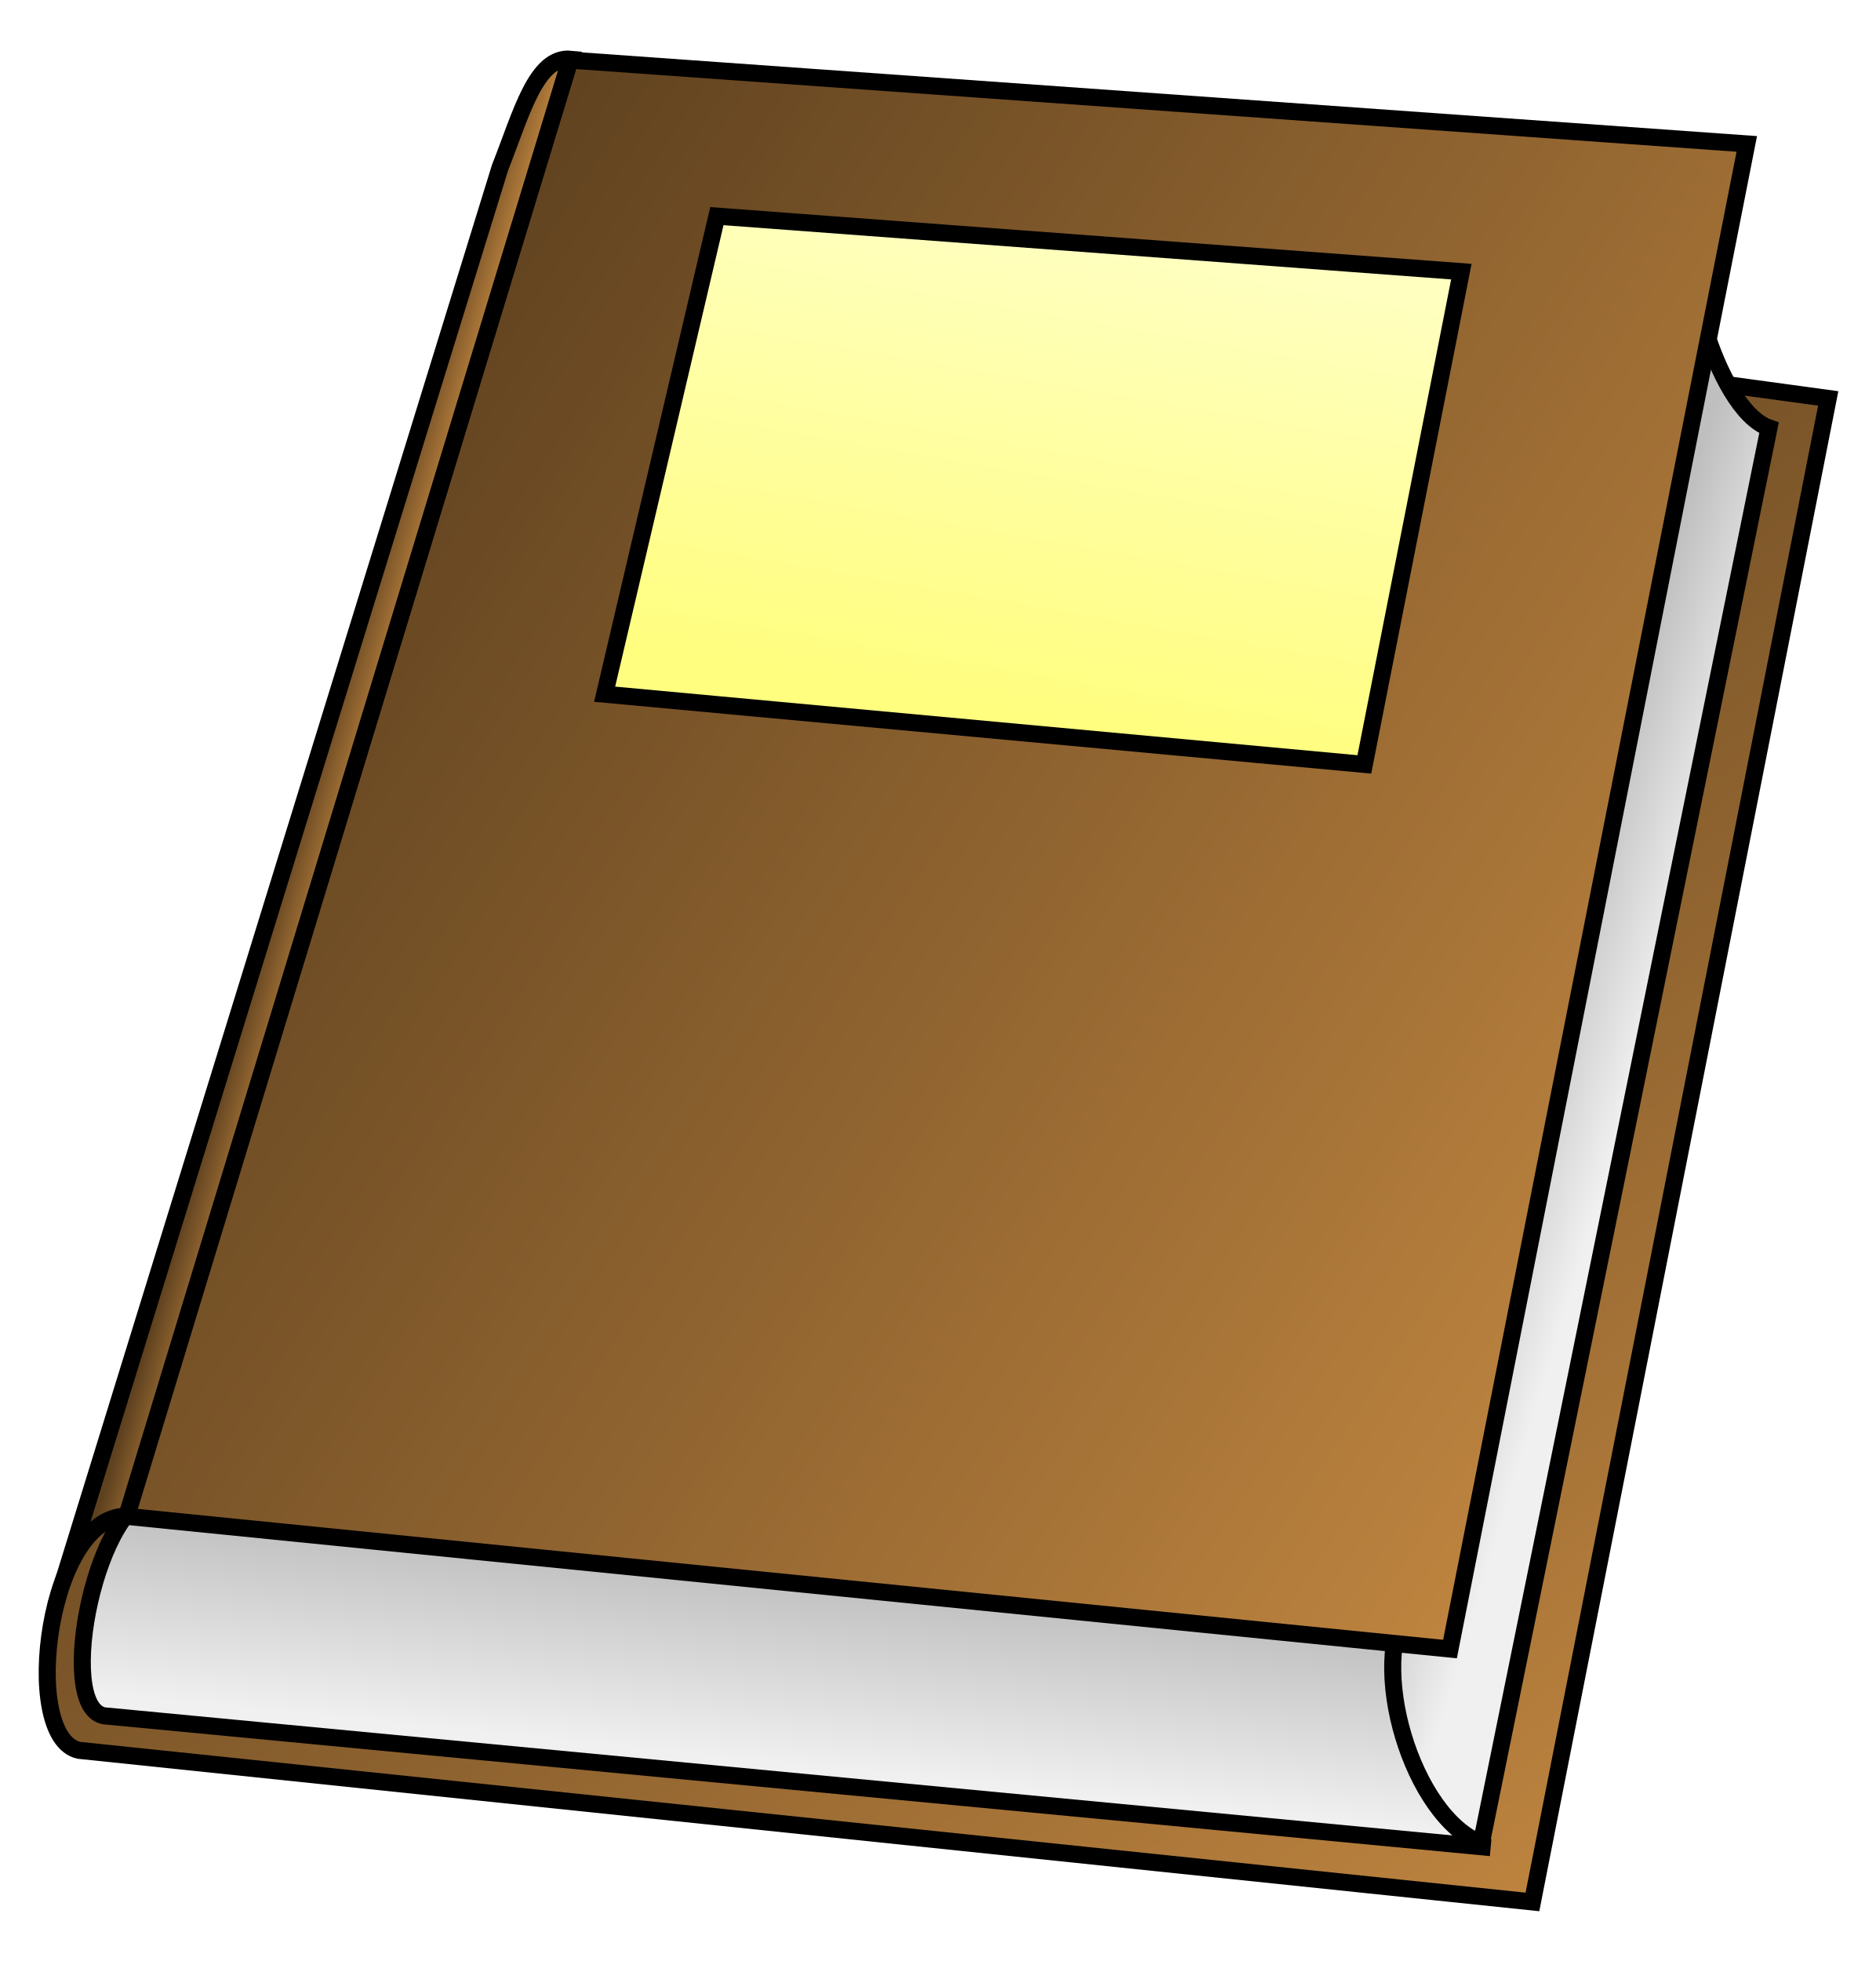
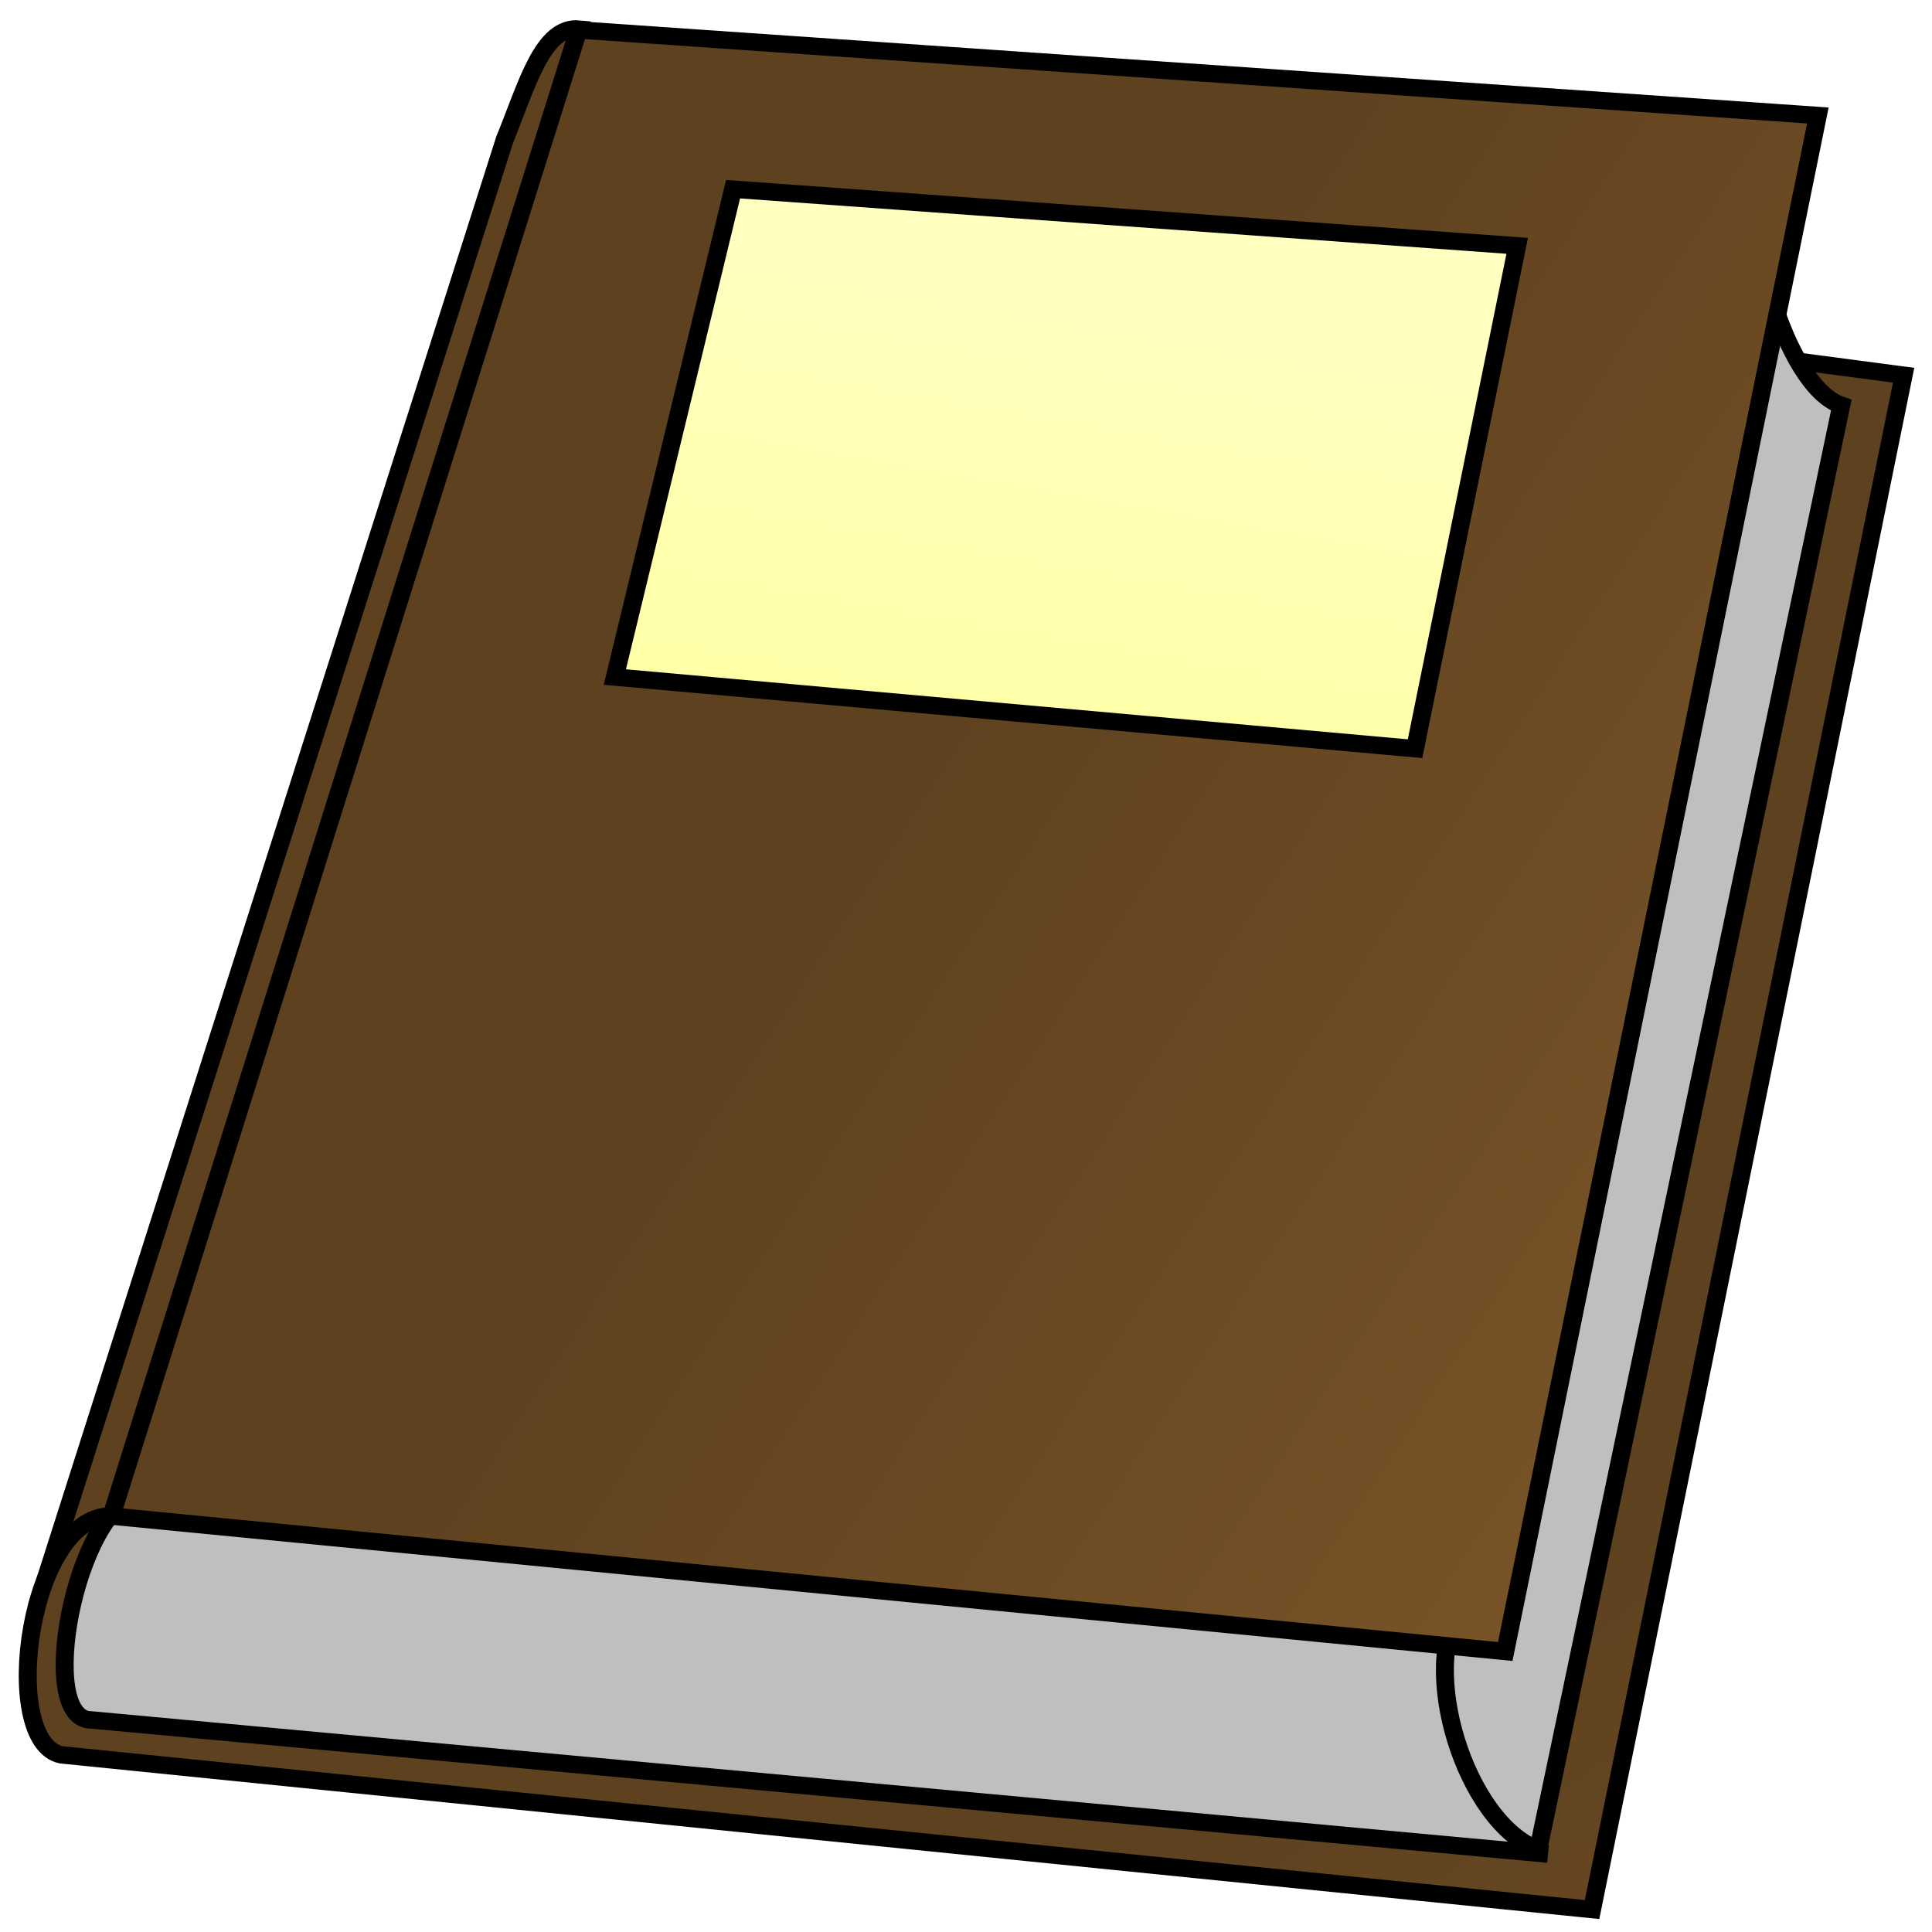
- <svg xmlns="http://www.w3.org/2000/svg" xmlns:xlink="http://www.w3.org/1999/xlink" x="0" y="0" width="32" height="33.455" overflow="hidden" viewBox="0, 0, 110, 115" preserveAspectRatio="xMidYMid" font-size="0" id="svg" xml:space="default" version="1.1">
+ <svg xmlns="http://www.w3.org/2000/svg" xmlns:xlink="http://www.w3.org/1999/xlink" x="0" y="0" width="48" height="48" overflow="hidden" viewBox="0, 0, 48, 48" preserveAspectRatio="xMidYMid" font-size="0px" id="svg" xml:space="default" version="1.1">
  <defs id="def1" xml:space="default">
-     <linearGradient x1="0%" y1="0%" x2="100%" y2="0%" gradientUnits="objectBoundingBox" id="linearGradient8148" xml:space="default">
+     <linearGradient x1="0" y1="0" x2="1" y2="0" gradientUnits="objectBoundingBox" id="linearGradient8148" xml:space="default">
      <stop offset="0%" stop-color="#BFBFBF" stop-opacity="1" id="stop8150" xml:space="default" />
      <stop offset="100%" stop-color="#F0F0F0" stop-opacity="1" id="stop8152" xml:space="default" />
    </linearGradient>
-     <linearGradient x1="0%" y1="0%" x2="100%" y2="0%" gradientUnits="objectBoundingBox" id="linearGradient8140" xml:space="default">
+     <linearGradient x1="0" y1="0" x2="1" y2="0" gradientUnits="objectBoundingBox" id="linearGradient8140" xml:space="default">
      <stop offset="0%" stop-color="#FFFE7F" stop-opacity="1" id="stop8142" xml:space="default" />
      <stop offset="100%" stop-color="#FFFFBF" stop-opacity="1" id="stop8144" xml:space="default" />
    </linearGradient>
-     <linearGradient x1="0%" y1="0%" x2="100%" y2="0%" gradientUnits="objectBoundingBox" id="linearGradient7144" xml:space="default">
+     <linearGradient x1="0" y1="0" x2="1" y2="0" gradientUnits="objectBoundingBox" id="linearGradient7144" xml:space="default">
      <stop offset="0%" stop-color="#5E411F" stop-opacity="1" id="stop7146" xml:space="default" />
      <stop offset="100%" stop-color="#BE843F" stop-opacity="1" id="stop7148" xml:space="default" />
    </linearGradient>
    <linearGradient x1="48.713" y1="86.894" x2="129.179" y2="139.47" gradientUnits="userSpaceOnUse" xlink:href="#linearGradient7144" id="linearGradient7150" xml:space="default" />
    <linearGradient x1="81.779" y1="82.104" x2="134.556" y2="154.299" gradientUnits="userSpaceOnUse" xlink:href="#linearGradient7144" id="linearGradient8130" xml:space="default" />
    <linearGradient x1="59.666" y1="97.321" x2="62.828" y2="98.218" gradientUnits="userSpaceOnUse" xlink:href="#linearGradient7144" id="linearGradient8138" xml:space="default" />
    <linearGradient x1="107.391" y1="136.249" x2="106.258" y2="147.333" gradientUnits="userSpaceOnUse" xlink:href="#linearGradient8148" id="linearGradient8154" xml:space="default" />
    <linearGradient x1="133.039" y1="105.835" x2="139.626" y2="107.817" gradientUnits="userSpaceOnUse" xlink:href="#linearGradient8148" id="linearGradient8162" xml:space="default" />
    <linearGradient x1="105.882" y1="84.858" x2="110.659" y2="57.382" gradientUnits="userSpaceOnUse" xlink:href="#linearGradient8140" gradientTransform="translate(-1.133022, -0.679813)" id="linearGradient9139" xml:space="default" />
    <linearGradient x1="59.666" y1="97.321" x2="62.828" y2="98.218" gradientUnits="userSpaceOnUse" xlink:href="#linearGradient7144" id="linearGradient9149" xml:space="default" />
    <linearGradient x1="81.779" y1="82.104" x2="134.556" y2="154.299" gradientUnits="userSpaceOnUse" xlink:href="#linearGradient7144" id="linearGradient9151" xml:space="default" />
    <linearGradient x1="107.391" y1="136.249" x2="106.258" y2="147.333" gradientUnits="userSpaceOnUse" xlink:href="#linearGradient8148" id="linearGradient9153" xml:space="default" />
    <linearGradient x1="133.039" y1="105.835" x2="139.626" y2="107.817" gradientUnits="userSpaceOnUse" xlink:href="#linearGradient8148" id="linearGradient9155" xml:space="default" />
    <linearGradient x1="48.713" y1="86.894" x2="129.179" y2="139.47" gradientUnits="userSpaceOnUse" xlink:href="#linearGradient7144" id="linearGradient9157" xml:space="default" />
    <linearGradient x1="105.882" y1="84.858" x2="110.659" y2="57.382" gradientUnits="userSpaceOnUse" xlink:href="#linearGradient8140" gradientTransform="translate(-1.133022, -0.679813)" id="linearGradient9159" xml:space="default" />
-     <linearGradient x1="105.882" y1="84.858" x2="110.659" y2="57.382" gradientUnits="userSpaceOnUse" xlink:href="#linearGradient8140" gradientTransform="translate(-23.25079, -22.4791)" id="linearGradient9162" xml:space="default" />
-     <linearGradient x1="48.713" y1="86.894" x2="129.179" y2="139.47" gradientUnits="userSpaceOnUse" xlink:href="#linearGradient7144" gradientTransform="translate(-22.11777, -21.79929)" id="linearGradient9165" xml:space="default" />
-     <linearGradient x1="133.039" y1="105.835" x2="139.626" y2="107.817" gradientUnits="userSpaceOnUse" xlink:href="#linearGradient8148" gradientTransform="translate(-22.11777, -21.79929)" id="linearGradient9168" xml:space="default" />
-     <linearGradient x1="107.391" y1="136.249" x2="106.258" y2="147.333" gradientUnits="userSpaceOnUse" xlink:href="#linearGradient8148" gradientTransform="translate(-22.11777, -21.79929)" id="linearGradient9171" xml:space="default" />
-     <linearGradient x1="81.779" y1="82.104" x2="134.556" y2="154.299" gradientUnits="userSpaceOnUse" xlink:href="#linearGradient7144" gradientTransform="translate(-22.11777, -21.79929)" id="linearGradient9174" xml:space="default" />
-     <linearGradient x1="59.666" y1="97.321" x2="62.828" y2="98.218" gradientUnits="userSpaceOnUse" xlink:href="#linearGradient7144" gradientTransform="translate(-22.11777, -21.79929)" id="linearGradient9177" xml:space="default" />
+     <linearGradient x1="105.882" y1="84.858" x2="110.659" y2="57.382" gradientUnits="userSpaceOnUse" xlink:href="#linearGradient8140" gradientTransform="matrix(2.241379, 0, 0, 2.313023, -78.53287, -77.06052)" id="linearGradient9162" xml:space="default" />
+     <linearGradient x1="48.713" y1="86.894" x2="129.179" y2="139.47" gradientUnits="userSpaceOnUse" xlink:href="#linearGradient7144" gradientTransform="matrix(2.241379, 0, 0, 2.313023, -75.99334, -75.4881)" id="linearGradient9165" xml:space="default" />
+     <linearGradient x1="133.039" y1="105.835" x2="139.626" y2="107.817" gradientUnits="userSpaceOnUse" xlink:href="#linearGradient8148" gradientTransform="matrix(2.241379, 0, 0, 2.313023, -75.99334, -75.4881)" id="linearGradient9168" xml:space="default" />
+     <linearGradient x1="107.391" y1="136.249" x2="106.258" y2="147.333" gradientUnits="userSpaceOnUse" xlink:href="#linearGradient8148" gradientTransform="matrix(2.241379, 0, 0, 2.313023, -75.99334, -75.4881)" id="linearGradient9171" xml:space="default" />
+     <linearGradient x1="81.779" y1="82.104" x2="134.556" y2="154.299" gradientUnits="userSpaceOnUse" xlink:href="#linearGradient7144" gradientTransform="matrix(2.241379, 0, 0, 2.313023, -75.99334, -75.4881)" id="linearGradient9174" xml:space="default" />
+     <linearGradient x1="59.666" y1="97.321" x2="62.828" y2="98.218" gradientUnits="userSpaceOnUse" xlink:href="#linearGradient7144" gradientTransform="matrix(2.241379, 0, 0, 2.313023, -75.99334, -75.4881)" id="linearGradient9177" xml:space="default" />
  </defs>
-   <g display="inline" transform="translate(-22.26877, -20.46287)" id="layer1" xml:space="default">
-     <path d="M55.76 23.935 C53.707 23.73 52.844 27.142 51.598 30.29 L25.66 114.225 L31.001 117.358 L55.76 23.935 z" display="inline" stroke="#000000" fill-rule="evenOdd" stroke-width="1px" id="path4189" xml:space="default" nodetypes="ccccc" style="fill:url(#linearGradient9177);" />
-     <path d="M29.901 109.388 C25.085 108.978 23.393 122.353 26.903 123.109 L112.151 132 L129.5 43.828 L115.069 41.861 L101.823 110.774 L29.901 109.388 z" display="inline" stroke="#000000" fill-rule="evenOdd" stroke-width="1px" id="path3206" xml:space="default" nodetypes="ccccccc" style="fill:url(#linearGradient9174);" />
-     <path d="M104.309 114.255 L31.631 108.091 C27.949 108.105 25.471 120.497 28.354 121.083 L109.7 128.815" display="inline" stroke="#000000" fill-rule="evenOdd" stroke-width="1px" id="path5162" xml:space="default" nodetypes="cccc" style="fill:url(#linearGradient9171);" />
-     <path d="M126.027 45.556 L109.151 128.56 C105.122 127.014 102.387 118.047 104.952 114.387 L121.551 31.08 C120.306 34.968 122.864 44.442 126.027 45.556 z" display="inline" stroke="#000000" fill-rule="evenOdd" stroke-width="1px" id="path6139" xml:space="default" nodetypes="ccccc" style="fill:url(#linearGradient9168);" />
-     <path d="M107.316 117.17 L29.697 109.388 L55.706 23.986 L124.724 28.902 L107.316 117.17 z" display="inline" stroke="#000000" fill-rule="evenOdd" stroke-width="1px" id="path4187" xml:space="default" style="fill:url(#linearGradient9165);" />
-     <path d="M64.316 33.137 L107.982 36.392 L102.292 65.29 L57.732 61.173 L64.316 33.137 z" display="inline" stroke="#000000" fill-rule="evenOdd" stroke-width="1px" id="path3214" xml:space="default" nodetypes="ccccc" style="fill:url(#linearGradient9162);" />
+   <g display="inline" transform="matrix(0.446154, 0, 0, 0.4323346, -10.48181, -9.626044)" id="layer1" xml:space="default">
+     <path d="M55.76 23.935 C53.707 23.73 52.844 27.142 51.598 30.29 L25.66 114.225 L31.001 117.358 z" display="inline" stroke="#000000" fill-rule="evenOdd" stroke-width="1px" id="path4189" xml:space="default" nodetypes="ccccc" connector-curvature="0" style="fill:url(#linearGradient9177);" />
+     <path d="M29.901 109.388 C25.085 108.978 23.393 122.353 26.903 123.109 L112.151 132 L129.5 43.828 L115.069 41.861 L101.823 110.774 z" display="inline" stroke="#000000" fill-rule="evenOdd" stroke-width="1px" id="path3206" xml:space="default" nodetypes="ccccccc" connector-curvature="0" style="fill:url(#linearGradient9174);" />
+     <path d="M104.309 114.255 L31.631 108.091 C27.949 108.105 25.471 120.497 28.354 121.083 L109.7 128.815" display="inline" stroke="#000000" fill-rule="evenOdd" stroke-width="1px" id="path5162" xml:space="default" nodetypes="cccc" connector-curvature="0" style="fill:url(#linearGradient9171);" />
+     <path d="M126.027 45.556 L109.151 128.56 C105.122 127.014 102.387 118.047 104.952 114.387 L121.551 31.08 C120.306 34.968 122.864 44.442 126.027 45.556 z" display="inline" stroke="#000000" fill-rule="evenOdd" stroke-width="1px" id="path6139" xml:space="default" nodetypes="ccccc" connector-curvature="0" style="fill:url(#linearGradient9168);" />
+     <path d="M107.316 117.17 L29.697 109.388 L55.706 23.986 L124.724 28.902 z" display="inline" stroke="#000000" fill-rule="evenOdd" stroke-width="1px" id="path4187" xml:space="default" connector-curvature="0" style="fill:url(#linearGradient9165);" />
+     <path d="M64.316 33.137 L107.982 36.392 L102.292 65.29 L57.732 61.173 z" display="inline" stroke="#000000" fill-rule="evenOdd" stroke-width="1px" id="path3214" xml:space="default" nodetypes="ccccc" connector-curvature="0" style="fill:url(#linearGradient9162);" />
  </g>
</svg>
